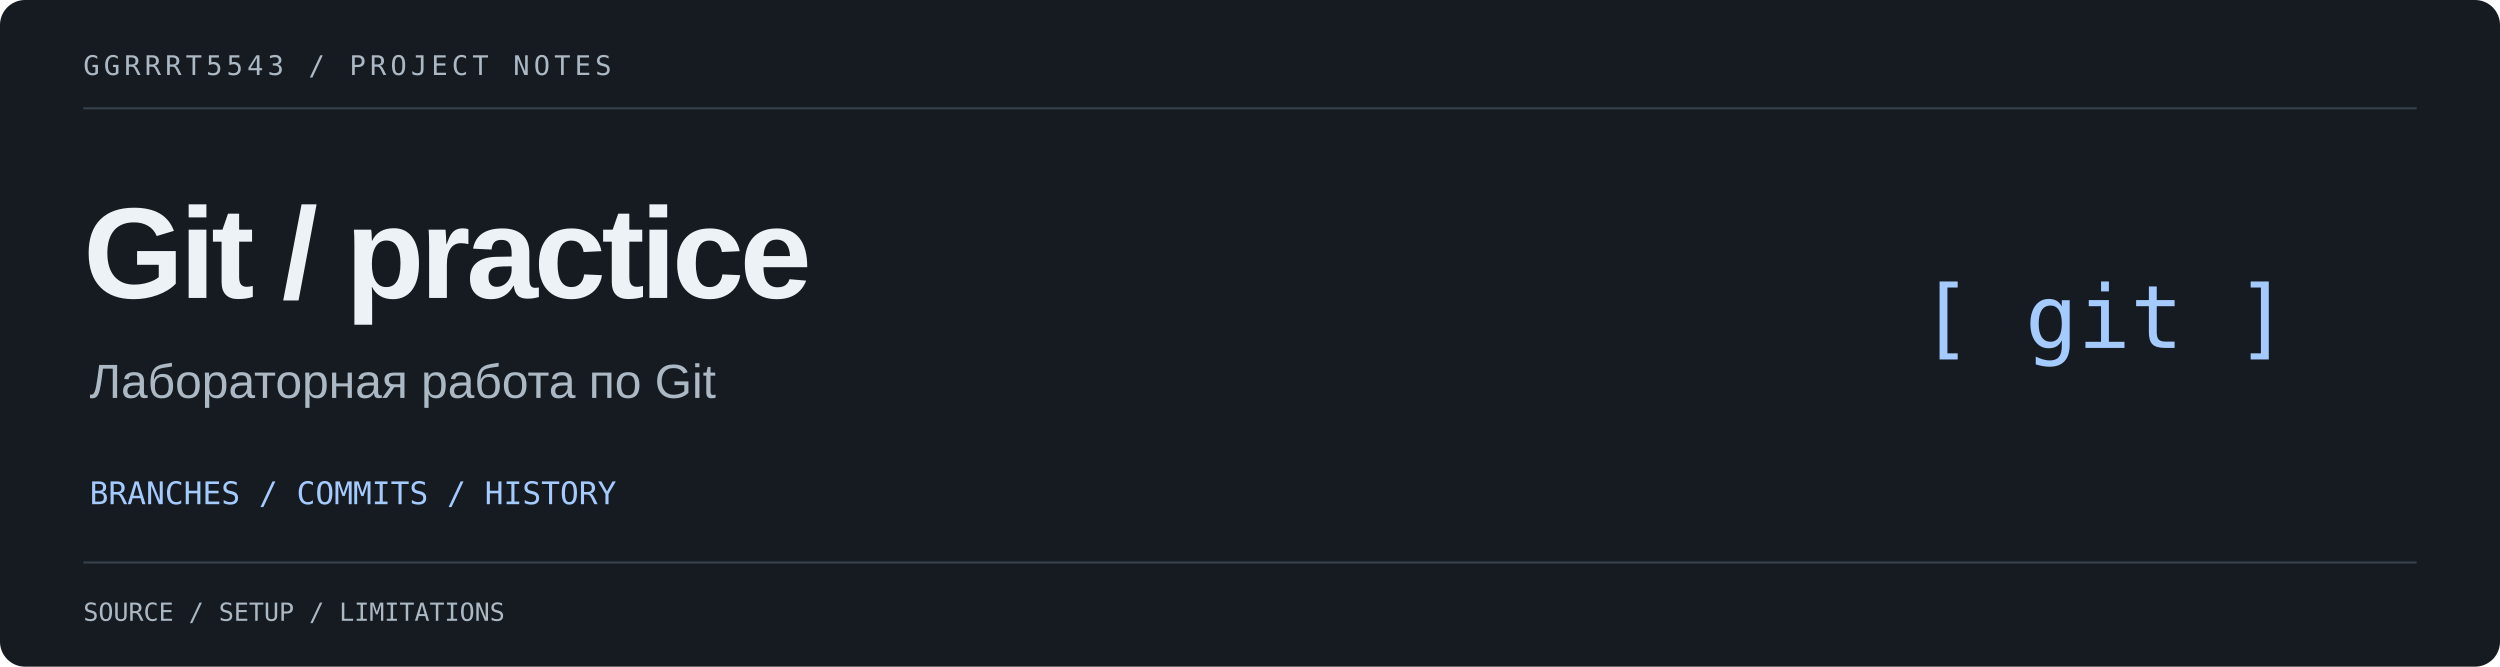
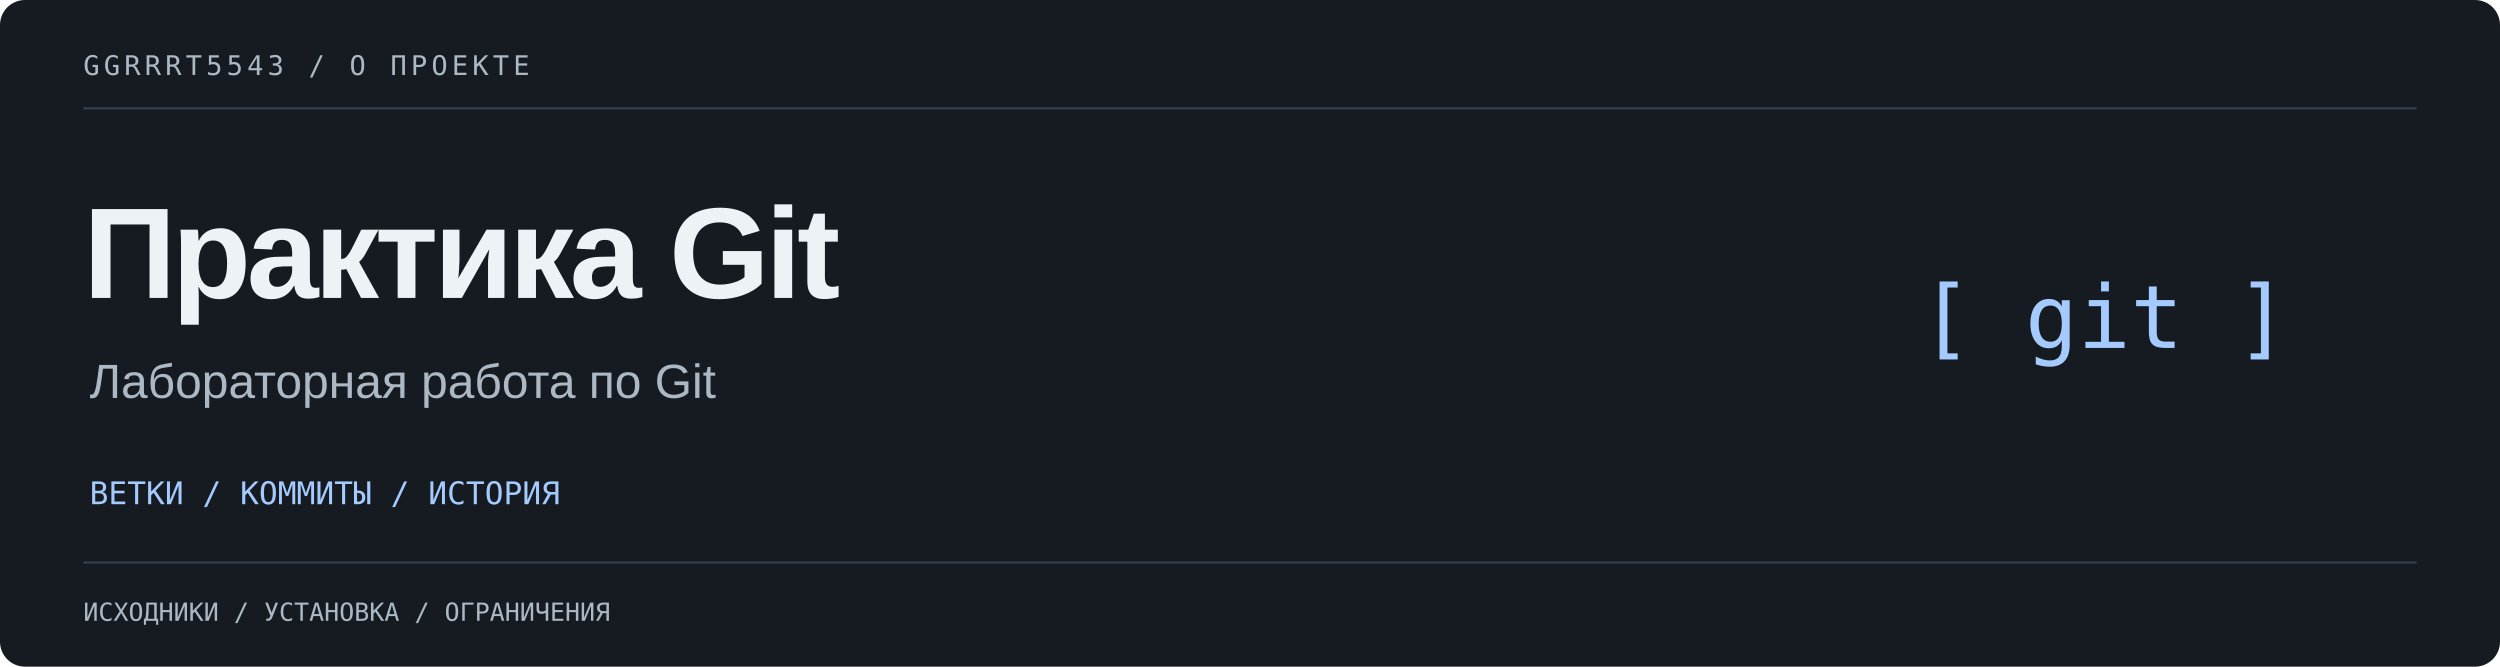
<svg xmlns="http://www.w3.org/2000/svg" width="1200" height="320" viewBox="0 0 1200 320" role="img">
  <rect width="1200" height="320" rx="12" fill="#151b20" />
  <path d="M40 52H1160M40 270H1160" stroke="#35414b" />
-   <text x="40" y="36" font-family="Consolas,monospace" font-size="13" letter-spacing="2" fill="#acb9c5">GGRRRT5543 / PROJECT NOTES</text>
-   <text x="40" y="143" font-family="Arial,sans-serif" font-size="62" font-weight="bold" letter-spacing="-2" fill="#edf2f7">Git / practice</text>
+   <text x="40" y="36" font-family="Consolas,monospace" font-size="13" letter-spacing="2" fill="#acb9c5">GGRRRT5543 / О ПРОЕКТЕ</text>
+   <text x="40" y="143" font-family="Arial,sans-serif" font-size="62" font-weight="bold" letter-spacing="-2" fill="#edf2f7">Практика Git</text>
  <text x="43" y="191" font-family="Arial,sans-serif" font-size="23" fill="#acb9c5">Лабораторная работа по Git</text>
-   <text x="43" y="242" font-family="Consolas,monospace" font-size="15" fill="#a4cafe">BRANCHES / COMMITS / HISTORY</text>
+   <text x="43" y="242" font-family="Consolas,monospace" font-size="15" fill="#a4cafe">ВЕТКИ / КОММИТЫ / ИСТОРИЯ</text>
  <text x="1010" y="167" font-family="Consolas,monospace" font-size="42" fill="#a4cafe" text-anchor="middle">[ git ]</text>
-   <text x="40" y="298" font-family="Consolas,monospace" font-size="12" fill="#acb9c5">SOURCE / SETUP / LIMITATIONS</text>
+   <text x="40" y="298" font-family="Consolas,monospace" font-size="12" fill="#acb9c5">ИСХОДНИКИ / УСТАНОВКА / ОГРАНИЧЕНИЯ</text>
</svg>
